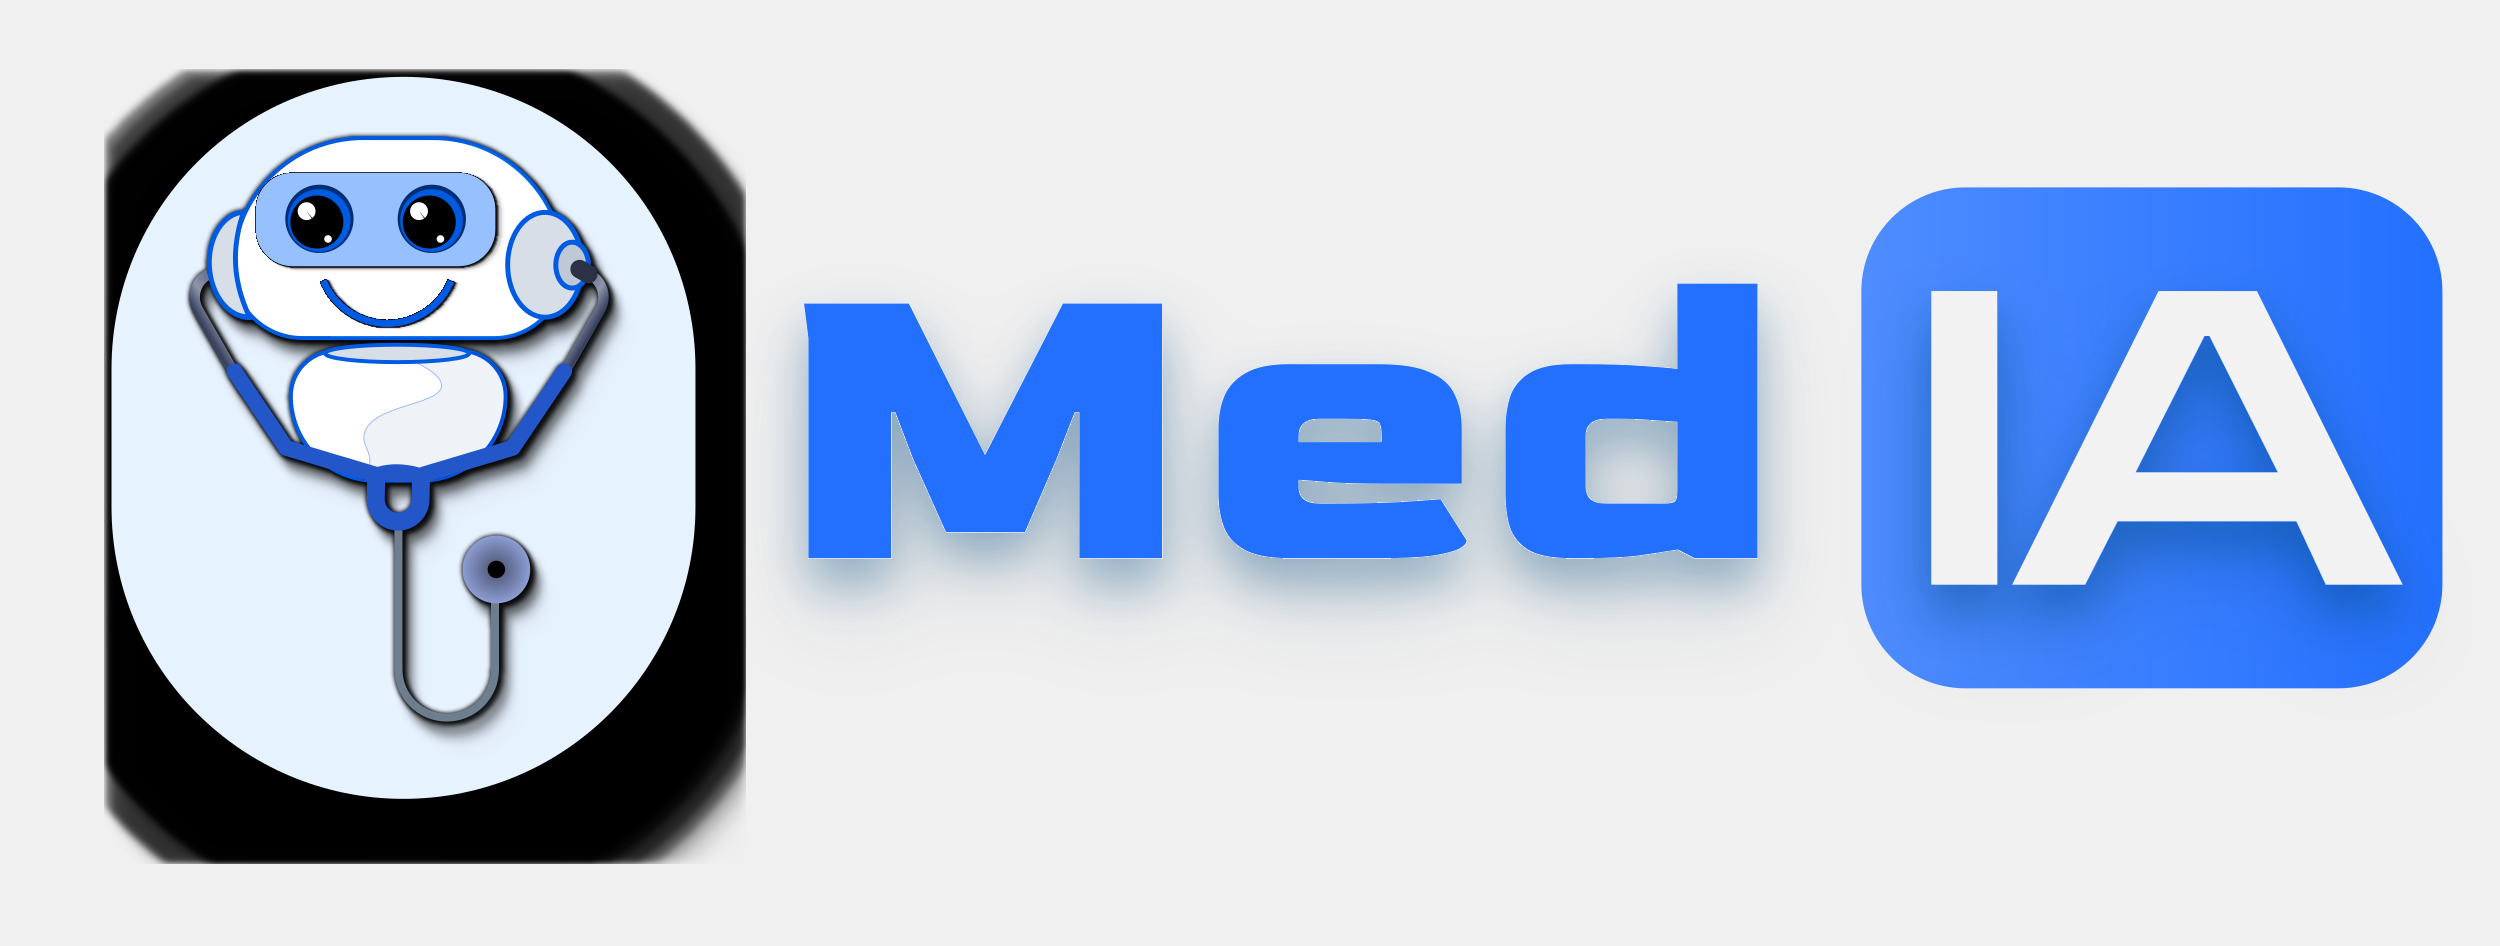
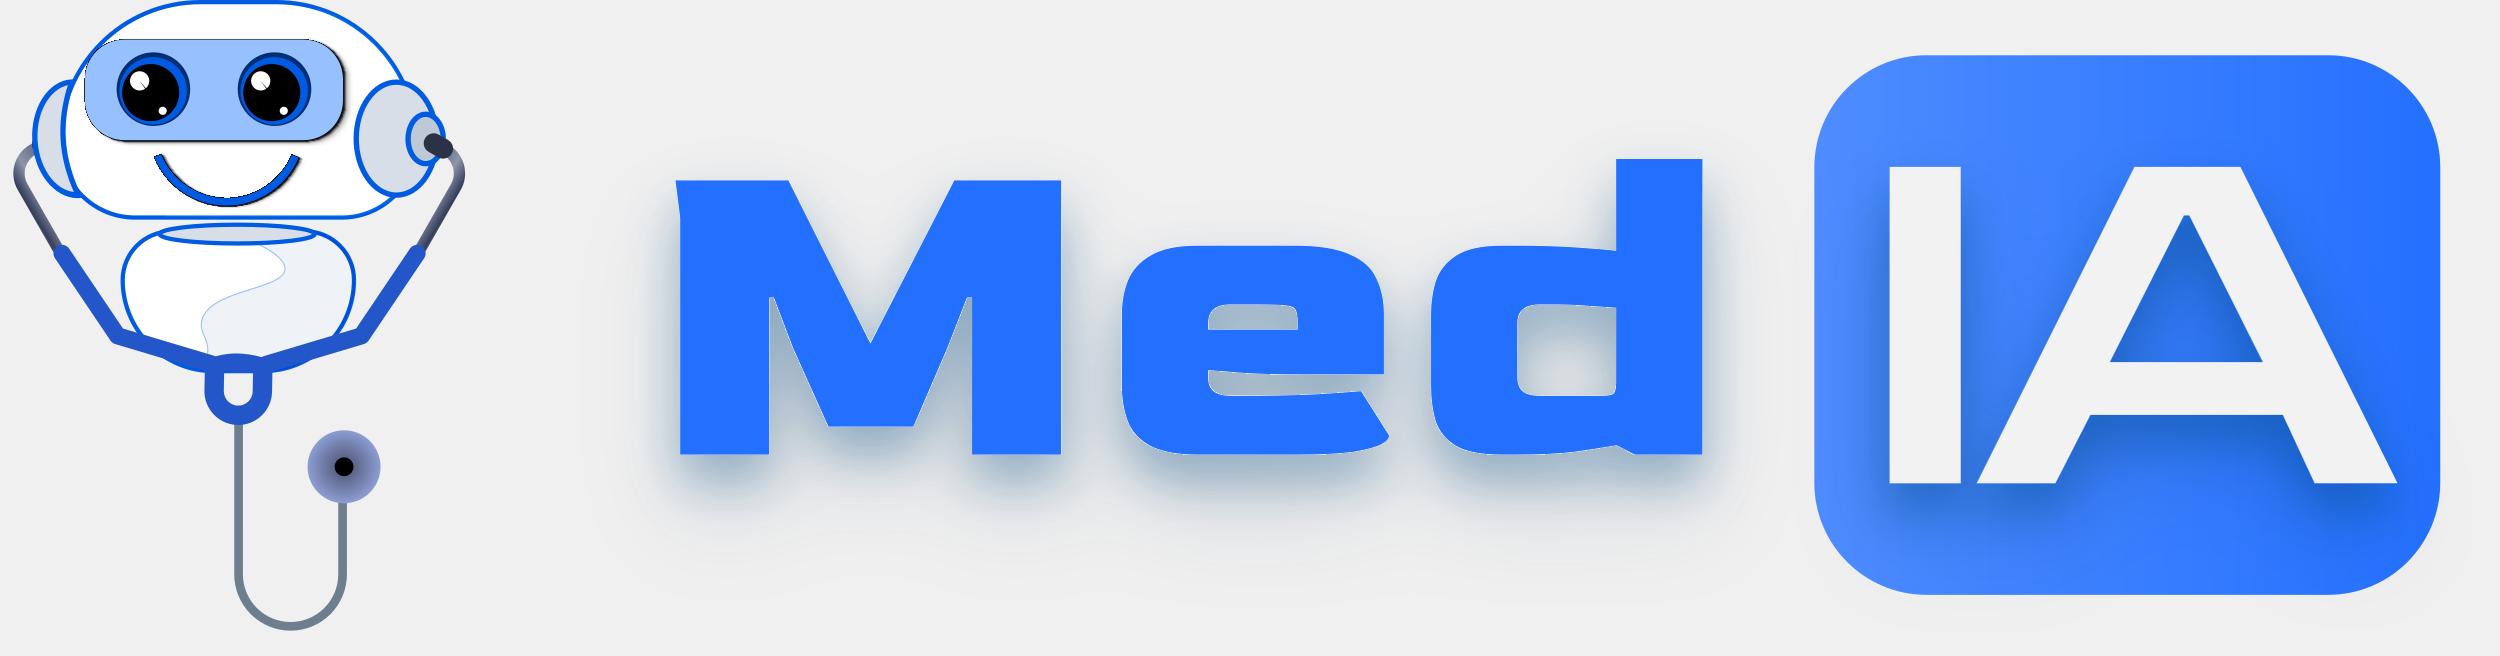
- <svg xmlns="http://www.w3.org/2000/svg" width="349" height="132" viewBox="0 0 349 132" fill="none">
-   <g filter="url(#filter0_dd_36_5005)">
-     <path d="M112.857 77.915V47.217L112.253 42.383H126.876L137.512 63.533L148.389 42.383H162.227V77.915H150.685V57.55H150.02L147.482 64.076L143.071 74.289H132.073L127.481 64.076L125.003 57.55H124.399V77.915H112.857Z" fill="#2370FF" />
-     <path d="M179.951 77.915C177.292 77.915 175.237 77.532 173.787 76.766C172.377 76.001 171.41 74.954 170.886 73.624C170.363 72.254 170.101 70.683 170.101 68.911V59.786C170.101 58.175 170.363 56.704 170.886 55.375C171.45 54.005 172.437 52.917 173.847 52.112C175.257 51.266 177.292 50.843 179.951 50.843H192.459C195.602 50.843 197.998 51.225 199.65 51.991C201.342 52.716 202.49 53.763 203.095 55.133C203.739 56.462 204.061 58.014 204.061 59.786V67.521H193.487C189.861 67.521 187.101 67.44 185.208 67.279C183.355 67.118 182.045 67.017 181.28 66.977V67.883C181.24 69.495 182.207 70.3 184.181 70.3H186.054C189.277 70.3 192.258 70.24 194.997 70.119C197.737 69.958 199.771 69.817 201.1 69.696L204.726 75.437C204.726 75.84 204.384 76.222 203.699 76.585C203.014 76.948 201.805 77.27 200.073 77.552C198.381 77.794 195.964 77.915 192.822 77.915H179.951ZM181.28 61.72H192.882V60.874C192.882 60.068 192.802 59.504 192.641 59.182C192.52 58.859 192.097 58.658 191.372 58.578C190.646 58.497 189.418 58.457 187.685 58.457H184.181C182.247 58.457 181.28 59.262 181.28 60.874V61.72Z" fill="#2370FF" />
-     <path d="M219.355 77.915C216.696 77.915 214.702 77.532 213.373 76.766C212.083 75.961 211.217 74.893 210.774 73.564C210.371 72.194 210.17 70.643 210.17 68.911V59.786C210.17 58.255 210.371 56.825 210.774 55.496C211.217 54.126 212.083 53.018 213.373 52.172C214.702 51.286 216.696 50.843 219.355 50.843H221.228C224.169 50.843 226.828 50.923 229.205 51.084C231.622 51.246 233.273 51.387 234.16 51.507V39.603H245.339V77.915H236.577L234.22 76.706C232.528 76.988 230.695 77.27 228.721 77.552C226.788 77.794 224.27 77.915 221.168 77.915H219.355ZM224.25 70.3H232.286C233.132 70.3 233.656 70.2 233.858 69.998C234.059 69.797 234.16 69.293 234.16 68.488V58.88C233.153 58.799 231.964 58.718 230.594 58.638C229.225 58.517 227.714 58.457 226.062 58.457H224.25C222.316 58.457 221.349 59.262 221.349 60.874V67.883C221.349 68.689 221.571 69.293 222.014 69.696C222.457 70.099 223.202 70.3 224.25 70.3Z" fill="#2370FF" />
+ <svg xmlns="http://www.w3.org/2000/svg" width="324" height="85" viewBox="0 0 324 85" fill="none">
+   <g filter="url(#filter0_dd_59_4721)">
+     <path d="M88.152 58.915V28.218L87.547 23.383H102.171L112.806 44.533L123.683 23.383H137.521V58.915H125.98V38.551H125.315L122.777 45.077L118.366 55.289H107.368L102.775 45.077L100.298 38.551H99.693V58.915H88.152Z" fill="#2370FF" />
+     <path d="M155.245 58.915C152.586 58.915 150.532 58.532 149.081 57.767C147.671 57.001 146.705 55.954 146.181 54.625C145.657 53.255 145.395 51.684 145.395 49.911V40.786C145.395 39.175 145.657 37.705 146.181 36.375C146.745 35.006 147.732 33.918 149.142 33.112C150.552 32.266 152.586 31.843 155.245 31.843H167.754C170.896 31.843 173.293 32.226 174.945 32.991C176.637 33.717 177.785 34.764 178.389 36.134C179.034 37.463 179.356 39.014 179.356 40.786V48.521H168.781C165.155 48.521 162.396 48.441 160.502 48.28C158.649 48.118 157.34 48.018 156.575 47.977V48.884C156.534 50.495 157.501 51.301 159.475 51.301H161.348C164.571 51.301 167.552 51.241 170.292 51.12C173.031 50.959 175.065 50.818 176.395 50.697L180.021 56.437C180.021 56.84 179.678 57.223 178.993 57.586C178.308 57.948 177.1 58.27 175.368 58.552C173.676 58.794 171.259 58.915 168.116 58.915H155.245ZM156.575 42.72H168.177V41.874C168.177 41.069 168.096 40.505 167.935 40.182C167.814 39.86 167.391 39.659 166.666 39.578C165.941 39.497 164.712 39.457 162.98 39.457H159.475C157.541 39.457 156.575 40.263 156.575 41.874V42.72Z" fill="#2370FF" />
+     <path d="M194.649 58.915C191.99 58.915 189.996 58.532 188.667 57.767C187.378 56.961 186.512 55.894 186.069 54.564C185.666 53.194 185.464 51.643 185.464 49.911V40.786C185.464 39.256 185.666 37.826 186.069 36.496C186.512 35.127 187.378 34.019 188.667 33.173C189.996 32.286 191.99 31.843 194.649 31.843H196.523C199.463 31.843 202.122 31.924 204.499 32.085C206.916 32.246 208.568 32.387 209.454 32.508V20.604H220.633V58.915H211.871L209.515 57.706C207.823 57.988 205.99 58.27 204.016 58.552C202.082 58.794 199.564 58.915 196.462 58.915H194.649ZM199.544 51.301H207.581C208.427 51.301 208.951 51.2 209.152 50.999C209.353 50.797 209.454 50.294 209.454 49.488V39.88C208.447 39.8 207.259 39.719 205.889 39.638C204.519 39.518 203.009 39.457 201.357 39.457H199.544C197.61 39.457 196.643 40.263 196.643 41.874V48.884C196.643 49.69 196.865 50.294 197.308 50.697C197.751 51.1 198.497 51.301 199.544 51.301Z" fill="#2370FF" />
  </g>
-   <rect x="259.843" y="26.16" width="81.118" height="69.931" rx="14.524" fill="url(#paint0_linear_36_5005)" />
-   <g filter="url(#filter1_dd_36_5005)">
-     <path d="M269.61 81.621V40.63H278.812V81.621H269.61Z" fill="#F2F2F2" />
-     <path d="M280.903 81.621L301.329 40.63H315.062L335.418 81.621H324.683L320.57 72.767H295.612L291.081 81.621H280.903ZM298.122 65.936H317.99L308.44 46.904H307.742L298.122 65.936Z" fill="#F2F2F2" />
+   <rect x="235.138" y="7.16" width="81.118" height="69.931" rx="14.524" fill="url(#paint0_linear_59_4721)" />
+   <g filter="url(#filter1_dd_59_4721)">
+     <path d="M244.904 62.622V21.63H254.106V62.622H244.904Z" fill="#F2F2F2" />
+     <path d="M256.197 62.622L276.623 21.63H290.357L310.713 62.622H299.977L295.864 53.768H270.907L266.375 62.622H256.197ZM273.416 46.936H293.285L283.734 27.904H283.037L273.416 46.936Z" fill="#F2F2F2" />
  </g>
-   <g filter="url(#filter2_ddddd_36_5005)">
-     <g filter="url(#filter3_dd_36_5005)">
-       <rect x="15.567" y="10.728" width="81.52" height="100.794" rx="40.76" fill="#E7F2FF" />
-     </g>
+   <path d="M30.358 54.341C30.359 54.032 30.61 53.779 30.92 53.779C31.23 53.779 31.482 54.032 31.482 54.341L31.482 60.677L31.481 74.433C31.481 75.244 31.642 76.048 31.952 76.798C32.262 77.547 32.717 78.229 33.291 78.802C33.865 79.376 34.546 79.831 35.296 80.141C36.045 80.452 36.849 80.612 37.66 80.612C39.298 80.612 40.869 79.96 42.028 78.802C43.186 77.644 43.838 76.072 43.838 74.434L43.837 62.758C43.837 62.754 43.837 62.749 43.837 62.745L43.837 58.834C43.837 58.832 43.837 58.829 43.837 58.827L43.838 58.708C43.839 58.398 44.09 58.146 44.4 58.146C44.709 58.146 44.961 58.398 44.961 58.708V74.434C44.961 76.37 44.191 78.228 42.822 79.597C41.453 80.966 39.596 81.735 37.66 81.735C36.701 81.735 35.751 81.546 34.865 81.179C33.98 80.812 33.175 80.274 32.497 79.596C31.819 78.918 31.281 78.113 30.914 77.228C30.547 76.342 30.358 75.392 30.358 74.433L30.358 65.58C30.358 65.578 30.358 65.575 30.358 65.573L30.358 54.341Z" fill="#6D7E8F" />
+   <path d="M40.907 57.529C42.547 55.493 45.525 55.17 47.559 56.808C49.592 58.446 49.911 61.425 48.271 63.46C46.631 65.496 43.654 65.819 41.62 64.181C39.587 62.543 39.267 59.565 40.907 57.529Z" fill="url(#paint1_radial_59_4721)" />
+   <path d="M43.641 59.731C44.063 59.206 44.83 59.123 45.354 59.545C45.878 59.967 45.96 60.734 45.538 61.259C45.115 61.783 44.349 61.866 43.825 61.444C43.301 61.022 43.219 60.255 43.641 59.731Z" fill="black" />
+   <path d="M10.065 25.336C7.188 25.336 4.856 22.059 4.856 18.016C4.856 13.973 7.188 10.695 10.065 10.695C12.942 10.695 15.274 13.973 15.274 18.016C15.274 22.059 12.942 25.336 10.065 25.336Z" fill="#D8DEE8" stroke="#005BE3" stroke-width="0.691" stroke-miterlimit="10" />
+   <path d="M25.986 0.276H35.791C45.845 0.276 53.995 8.426 53.995 18.48C53.995 23.845 49.646 28.194 44.281 28.194H17.496C12.132 28.194 7.783 23.845 7.783 18.48C7.783 8.427 15.933 0.276 25.986 0.276H25.986Z" fill="white" stroke="#005BE3" stroke-width="0.553" stroke-miterlimit="10" />
+   <path d="M27.709 48.098H34.069C40.592 48.098 45.879 42.811 45.879 36.288C45.879 32.808 43.058 29.987 39.578 29.987H22.2C18.72 29.987 15.899 32.808 15.899 36.288C15.899 42.811 21.186 48.098 27.709 48.098Z" fill="white" stroke="#005BE3" stroke-width="0.553" stroke-miterlimit="10" />
+   <g style="mix-blend-mode:soft-light" opacity="0.3">
+     <path d="M24.125 25.64C26.897 22.383 25.666 19.779 29.289 15.365C34.275 9.293 40.092 9.98 41.424 5.861C41.793 4.72 41.836 3.153 40.846 0.988C48.44 3.178 53.995 10.18 53.995 18.48C53.995 23.844 49.646 28.193 44.281 28.193H20.939C22.337 27.431 23.359 26.541 24.125 25.64V25.64Z" fill="white" />
+     <path d="M24.125 25.64C26.897 22.383 25.666 19.779 29.289 15.365C34.275 9.293 40.092 9.98 41.424 5.861C41.793 4.72 41.836 3.153 40.846 0.988C48.44 3.178 53.995 10.18 53.995 18.48C53.995 23.844 49.646 28.193 44.281 28.193H20.939C22.337 27.431 23.359 26.541 24.125 25.64V25.64Z" stroke="#005BE3" stroke-width="0.106" />
  </g>
-   <g filter="url(#filter4_ddddd_36_5005)">
-     <path d="M55.064 73.341C55.064 73.031 55.316 72.779 55.626 72.779C55.936 72.779 56.188 73.031 56.188 73.341L56.187 79.677L56.187 93.433C56.187 94.244 56.347 95.048 56.658 95.797C56.968 96.547 57.423 97.228 57.996 97.802C58.57 98.375 59.252 98.83 60.001 99.141C60.751 99.451 61.554 99.612 62.365 99.612C64.004 99.612 65.575 98.96 66.733 97.802C67.892 96.643 68.544 95.072 68.544 93.433L68.543 81.757C68.543 81.753 68.542 81.748 68.542 81.744L68.543 77.834C68.543 77.831 68.543 77.829 68.543 77.827L68.544 77.707C68.544 77.397 68.795 77.146 69.105 77.146C69.415 77.146 69.666 77.397 69.666 77.707V93.433C69.666 95.37 68.897 97.227 67.528 98.597C66.159 99.966 64.302 100.734 62.365 100.734C61.407 100.734 60.457 100.545 59.571 100.179C58.685 99.812 57.88 99.274 57.202 98.596C56.525 97.918 55.986 97.113 55.62 96.227C55.253 95.341 55.064 94.391 55.064 93.433L55.063 84.579C55.063 84.577 55.063 84.575 55.063 84.573L55.064 73.341Z" fill="#6D7E8F" />
-     <path d="M65.613 76.528C67.253 74.493 70.231 74.17 72.264 75.808C74.298 77.446 74.617 80.424 72.977 82.46C71.337 84.496 68.359 84.819 66.326 83.181C64.292 81.543 63.973 78.564 65.613 76.528Z" fill="url(#paint1_radial_36_5005)" />
-     <path d="M68.347 78.73C68.769 78.206 69.536 78.123 70.06 78.545C70.584 78.967 70.666 79.734 70.243 80.258C69.821 80.782 69.054 80.865 68.53 80.444C68.007 80.022 67.924 79.255 68.347 78.73Z" fill="black" />
-     <path d="M34.771 44.336C31.893 44.336 29.561 41.058 29.561 37.015C29.561 32.972 31.893 29.695 34.771 29.695C37.648 29.695 39.98 32.972 39.98 37.015C39.98 41.058 37.648 44.336 34.771 44.336Z" fill="#D8DEE8" stroke="#005BE3" stroke-width="0.691" stroke-miterlimit="10" />
-     <path d="M50.692 19.276H60.497C70.55 19.276 78.7 27.426 78.7 37.48C78.7 42.844 74.351 47.193 68.987 47.193H42.202C36.837 47.193 32.488 42.844 32.488 37.48C32.488 27.426 40.638 19.276 50.692 19.276H50.692Z" fill="white" stroke="#005BE3" stroke-width="0.553" stroke-miterlimit="10" />
-     <path d="M52.414 67.098H58.775C65.297 67.098 70.585 61.81 70.585 55.288C70.585 51.807 67.764 48.986 64.283 48.986H46.906C43.426 48.986 40.604 51.808 40.604 55.288C40.604 61.81 45.892 67.098 52.414 67.098Z" fill="white" stroke="#005BE3" stroke-width="0.553" stroke-miterlimit="10" />
-     <g style="mix-blend-mode:soft-light" opacity="0.3">
-       <path d="M48.831 44.64C51.603 41.383 50.371 38.778 53.995 34.365C58.981 28.292 64.797 28.979 66.13 24.86C66.499 23.719 66.541 22.153 65.551 19.987C73.145 22.178 78.7 29.18 78.7 37.479C78.7 42.844 74.351 47.193 68.987 47.193H45.644C47.042 46.431 48.064 45.54 48.831 44.639V44.64Z" fill="white" />
-       <path d="M48.831 44.64C51.603 41.383 50.371 38.778 53.995 34.365C58.981 28.292 64.797 28.979 66.13 24.86C66.499 23.719 66.541 22.153 65.551 19.987C73.145 22.178 78.7 29.18 78.7 37.479C78.7 42.844 74.351 47.193 68.987 47.193H45.644C47.042 46.431 48.064 45.54 48.831 44.639V44.64Z" stroke="#005BE3" stroke-width="0.106" />
-     </g>
-     <path d="M76.081 44.285C73.204 44.285 70.871 41.008 70.871 36.965C70.871 32.921 73.204 29.644 76.081 29.644C78.958 29.644 81.29 32.921 81.29 36.965C81.29 41.008 78.958 44.285 76.081 44.285Z" fill="#D8DEE8" stroke="#005BE3" stroke-width="0.691" stroke-miterlimit="10" />
-     <path d="M79.87 40.213C78.612 40.213 77.592 38.78 77.592 37.012C77.592 35.244 78.612 33.81 79.87 33.81C81.129 33.81 82.148 35.244 82.148 37.012C82.148 38.78 81.129 40.213 79.87 40.213Z" fill="#BFC8D6" stroke="#005BE3" stroke-width="0.691" stroke-miterlimit="10" />
-     <g style="mix-blend-mode:multiply" opacity="0.4">
-       <path d="M50.848 60.596C51.72 56.498 61.374 56.597 61.636 53.918C61.838 51.853 56.296 49.808 55.6 49.551C55.004 49.331 54.413 49.145 53.827 48.986H64.283C67.763 48.986 70.585 51.807 70.585 55.288C70.585 61.81 65.298 67.098 58.775 67.098H52.414C51.803 67.098 51.202 67.051 50.616 66.962C51.17 66.276 51.531 65.525 51.618 64.706C51.812 62.89 50.509 62.184 50.848 60.596V60.596Z" fill="#D8DEE8" />
-       <path d="M50.848 60.596C51.72 56.498 61.374 56.597 61.636 53.918C61.838 51.853 56.296 49.808 55.6 49.551C55.004 49.331 54.413 49.145 53.827 48.986H64.283C67.763 48.986 70.585 51.807 70.585 55.288C70.585 61.81 65.298 67.098 58.775 67.098H52.414C51.803 67.098 51.202 67.051 50.616 66.962C51.17 66.276 51.531 65.525 51.618 64.706C51.812 62.89 50.509 62.184 50.848 60.596V60.596Z" stroke="#005BE3" stroke-width="0.138" stroke-miterlimit="10" />
-     </g>
-     <path d="M55.438 50.553C49.889 50.553 45.392 50.009 45.392 49.337C45.392 48.665 49.889 48.121 55.438 48.121C60.986 48.121 65.484 48.665 65.484 49.337C65.484 50.009 60.986 50.553 55.438 50.553Z" fill="#D8DEE8" stroke="#005BE3" stroke-width="0.553" stroke-miterlimit="10" />
-     <g filter="url(#filter5_ddddd_36_5005)">
-       <rect x="35.714" y="24.124" width="33.443" height="13.043" rx="5.132" fill="#97C0FF" />
-       <rect width="25.233" height="9.725" transform="translate(39.8193 25.7833)" fill="#97C0FF" />
-       <circle cx="60.282" cy="30.554" r="4.77" fill="#002E72" />
-       <circle cx="60.241" cy="30.78" r="4.369" transform="rotate(-4.93842 60.2406 30.7797)" fill="#005BE3" />
-       <circle cx="59.925" cy="30.999" r="3.7" fill="black" />
-       <path d="M59.212 30.502C58.945 30.69 58.615 30.765 58.293 30.712C57.971 30.659 57.682 30.482 57.489 30.219C57.296 29.955 57.214 29.627 57.26 29.304C57.306 28.98 57.477 28.688 57.736 28.489C57.995 28.291 58.322 28.202 58.646 28.241C58.97 28.28 59.266 28.445 59.47 28.7C59.674 28.955 59.77 29.28 59.738 29.605C59.705 29.93 59.547 30.229 59.296 30.438L58.495 29.48L59.212 30.502Z" fill="white" />
-       <circle cx="61.485" cy="33.361" r="0.53" transform="rotate(-101.256 61.4851 33.3611)" fill="white" />
-       <circle cx="44.59" cy="30.554" r="4.77" fill="#002E72" />
-       <circle cx="44.548" cy="30.78" r="4.369" transform="rotate(-4.93842 44.5482 30.7797)" fill="#005BE3" />
-       <circle cx="44.233" cy="30.999" r="3.7" fill="black" />
-       <path d="M43.52 30.502C43.252 30.69 42.922 30.765 42.6 30.712C42.278 30.659 41.989 30.482 41.796 30.219C41.603 29.955 41.521 29.627 41.567 29.304C41.613 28.98 41.784 28.688 42.043 28.489C42.302 28.291 42.629 28.202 42.953 28.241C43.277 28.28 43.573 28.445 43.777 28.7C43.981 28.955 44.077 29.28 44.045 29.605C44.012 29.93 43.854 30.229 43.603 30.438L42.803 29.48L43.52 30.502Z" fill="white" />
-       <circle cx="45.792" cy="33.361" r="0.53" transform="rotate(-101.256 45.7922 33.3611)" fill="white" />
-     </g>
-     <g filter="url(#filter6_ddddd_36_5005)">
-       <path d="M63.413 39.429C62.638 41.278 61.331 42.856 59.659 43.962C57.987 45.069 56.025 45.654 54.02 45.645C52.014 45.636 50.057 45.032 48.395 43.911C46.733 42.79 45.441 41.2 44.682 39.345L45.582 38.977C46.268 40.655 47.436 42.092 48.939 43.105C50.441 44.119 52.211 44.665 54.024 44.673C55.837 44.681 57.611 44.152 59.123 43.152C60.635 42.151 61.816 40.725 62.517 39.053L63.413 39.429Z" fill="#005BE3" />
-     </g>
-     <path d="M78.898 51.774C79.251 51.976 79.7 51.854 79.902 51.501L84.419 43.607C85.596 41.552 84.879 38.922 82.822 37.745L81.996 37.273C81.643 37.071 81.194 37.193 80.992 37.546C80.79 37.898 80.912 38.348 81.265 38.55L82.091 39.022C83.443 39.797 83.915 41.525 83.142 42.876L78.625 50.77C78.423 51.123 78.545 51.572 78.898 51.774Z" fill="url(#paint2_linear_36_5005)" />
-     <path d="M80.269 38.69L81.487 39.387C82.108 39.742 82.898 39.527 83.253 38.906C83.609 38.286 83.393 37.495 82.773 37.14L81.554 36.443C80.934 36.088 80.143 36.303 79.788 36.923C79.433 37.544 79.648 38.334 80.269 38.69L80.269 38.69Z" fill="#2C3245" />
-     <path d="M32.523 51.774C32.171 51.976 31.721 51.854 31.519 51.501L27.002 43.607C25.826 41.552 26.543 38.922 28.6 37.745L29.425 37.273C29.778 37.071 30.228 37.193 30.429 37.546C30.631 37.899 30.509 38.348 30.156 38.55L29.331 39.022C27.978 39.797 27.506 41.526 28.279 42.877L32.797 50.77C32.998 51.123 32.876 51.572 32.523 51.774Z" fill="url(#paint3_linear_36_5005)" />
-     <path d="M32.005 38.122L30.787 38.819C30.166 39.174 29.376 38.959 29.021 38.339C28.665 37.718 28.881 36.928 29.501 36.573L30.72 35.875C31.34 35.52 32.131 35.735 32.486 36.356C32.841 36.976 32.626 37.767 32.005 38.122L32.005 38.122Z" fill="#2C3245" />
-     <ellipse cx="31.736" cy="36.776" rx="0.572" ry="1.258" transform="rotate(-29.7152 31.7361 36.7757)" fill="#D9D9D9" />
-     <ellipse cx="31.939" cy="36.632" rx="0.71" ry="1.154" transform="rotate(-29.7152 31.9393 36.6319)" fill="#6D758F" />
-     <ellipse cx="32.143" cy="36.515" rx="0.442" ry="0.929" transform="rotate(-29.7152 32.1431 36.5152)" fill="black" />
-     <path d="M77.838 51.22C78.18 50.713 78.869 50.579 79.376 50.92C79.883 51.262 80.018 51.953 79.676 52.46L72.474 63.148C72.315 63.383 72.081 63.536 71.826 63.601C71.824 63.602 71.821 63.603 71.818 63.604L60.014 67.133L59.964 69.783C59.917 72.198 57.913 74.124 55.496 74.078C53.079 74.032 51.151 72.03 51.197 69.615L51.246 67.062L39.682 63.605C39.678 63.604 39.674 63.602 39.671 63.601C39.417 63.536 39.185 63.382 39.027 63.148L31.824 52.459C31.483 51.952 31.617 51.262 32.125 50.92C32.632 50.579 33.321 50.713 33.663 51.22L40.643 61.577L52.665 65.172C52.669 65.173 52.672 65.174 52.676 65.175C53.578 64.908 54.721 64.784 55.559 64.808C56.431 64.833 57.642 64.998 58.588 65.282C58.664 65.237 58.747 65.199 58.836 65.172L70.858 61.577L77.838 51.22ZM53.71 69.664C53.69 70.695 54.513 71.549 55.545 71.569C56.576 71.588 57.431 70.766 57.451 69.737L57.501 67.139C56.863 67.273 56.199 67.335 55.52 67.319C54.914 67.303 54.325 67.225 53.759 67.09L53.71 69.664Z" fill="#2356C9" />
-     <path d="M34.846 44.233C31.974 44.395 29.46 41.255 29.232 37.218C29.004 33.181 31.148 29.777 34.02 29.615C34.02 29.615 32.665 32.974 32.893 37.011C33.121 41.048 34.846 44.233 34.846 44.233Z" fill="#D8DEE8" stroke="#005BE3" stroke-width="0.691" stroke-miterlimit="10" />
+   <path d="M51.375 25.286C48.498 25.286 46.166 22.008 46.166 17.965C46.166 13.922 48.498 10.644 51.375 10.644C54.252 10.644 56.584 13.922 56.584 17.965C56.584 22.008 54.252 25.286 51.375 25.286Z" fill="#D8DEE8" stroke="#005BE3" stroke-width="0.691" stroke-miterlimit="10" />
+   <path d="M55.165 21.213C53.907 21.213 52.887 19.78 52.887 18.012C52.887 16.244 53.907 14.811 55.165 14.811C56.423 14.811 57.443 16.244 57.443 18.012C57.443 19.78 56.423 21.213 55.165 21.213Z" fill="#BFC8D6" stroke="#005BE3" stroke-width="0.691" stroke-miterlimit="10" />
+   <g style="mix-blend-mode:multiply" opacity="0.4">
+     <path d="M26.142 41.597C27.015 37.498 36.668 37.597 36.931 34.918C37.133 32.853 31.591 30.808 30.894 30.551C30.298 30.331 29.707 30.146 29.122 29.986H39.578C43.058 29.986 45.879 32.808 45.879 36.288C45.879 42.811 40.592 48.098 34.069 48.098H27.709C27.097 48.098 26.497 48.052 25.911 47.962C26.464 47.276 26.825 46.526 26.913 45.706C27.106 43.891 25.804 43.185 26.142 41.596V41.597Z" fill="#D8DEE8" />
+     <path d="M26.142 41.597C27.015 37.498 36.668 37.597 36.931 34.918C37.133 32.853 31.591 30.808 30.894 30.551C30.298 30.331 29.707 30.146 29.122 29.986H39.578C43.058 29.986 45.879 32.808 45.879 36.288C45.879 42.811 40.592 48.098 34.069 48.098H27.709C27.097 48.098 26.497 48.052 25.911 47.962C26.464 47.276 26.825 46.526 26.913 45.706C27.106 43.891 25.804 43.185 26.142 41.596V41.597Z" stroke="#005BE3" stroke-width="0.138" stroke-miterlimit="10" />
  </g>
+   <path d="M30.732 31.554C25.184 31.554 20.686 31.009 20.686 30.337C20.686 29.666 25.184 29.121 30.732 29.121C36.281 29.121 40.778 29.666 40.778 30.337C40.778 31.009 36.281 31.554 30.732 31.554Z" fill="#D8DEE8" stroke="#005BE3" stroke-width="0.553" stroke-miterlimit="10" />
+   <g filter="url(#filter2_ddddd_59_4721)">
+     <rect x="11.009" y="5.125" width="33.443" height="13.043" rx="5.132" fill="#97C0FF" />
+     <rect width="25.233" height="9.725" transform="translate(15.1138 6.78378)" fill="#97C0FF" />
+     <circle cx="35.577" cy="11.554" r="4.77" fill="#002E72" />
+     <circle cx="35.535" cy="11.78" r="4.369" transform="rotate(-4.93842 35.535 11.7801)" fill="#005BE3" />
+     <circle cx="35.22" cy="12" r="3.7" fill="black" />
+     <path d="M34.507 11.503C34.239 11.69 33.909 11.765 33.587 11.713C33.265 11.659 32.976 11.482 32.783 11.219C32.59 10.956 32.508 10.627 32.554 10.304C32.6 9.981 32.771 9.689 33.031 9.49C33.29 9.291 33.616 9.202 33.941 9.242C34.265 9.281 34.56 9.446 34.764 9.701C34.968 9.956 35.065 10.28 35.032 10.605C34.999 10.93 34.841 11.229 34.59 11.439L33.79 10.481L34.507 11.503Z" fill="white" />
+     <circle cx="36.779" cy="14.362" r="0.53" transform="rotate(-101.256 36.7795 14.3616)" fill="white" />
+     <circle cx="19.884" cy="11.554" r="4.77" fill="#002E72" />
+     <circle cx="19.843" cy="11.78" r="4.369" transform="rotate(-4.93842 19.8427 11.7801)" fill="#005BE3" />
+     <circle cx="19.527" cy="12" r="3.7" fill="black" />
+     <path d="M18.814 11.503C18.547 11.69 18.216 11.765 17.894 11.713C17.572 11.659 17.284 11.482 17.09 11.219C16.897 10.956 16.815 10.627 16.861 10.304C16.907 9.981 17.079 9.689 17.338 9.49C17.597 9.291 17.924 9.202 18.248 9.242C18.572 9.281 18.867 9.446 19.072 9.701C19.276 9.956 19.372 10.28 19.339 10.605C19.307 10.93 19.148 11.229 18.898 11.439L18.097 10.481L18.814 11.503Z" fill="white" />
+     <circle cx="21.087" cy="14.362" r="0.53" transform="rotate(-101.256 21.0866 14.3616)" fill="white" />
+   </g>
+   <g filter="url(#filter3_ddddd_59_4721)">
+     <path d="M38.708 20.43C37.932 22.279 36.626 23.856 34.954 24.963C33.282 26.069 31.319 26.655 29.314 26.645C27.309 26.636 25.352 26.033 23.69 24.912C22.028 23.79 20.735 22.201 19.977 20.345L20.876 19.977C21.562 21.655 22.73 23.092 24.233 24.106C25.736 25.12 27.506 25.665 29.318 25.674C31.131 25.682 32.906 25.152 34.417 24.152C35.929 23.152 37.111 21.726 37.812 20.054L38.708 20.43Z" fill="#005BE3" />
+   </g>
+   <path d="M54.192 32.775C54.545 32.977 54.995 32.854 55.196 32.502L59.714 24.608C60.89 22.552 60.173 19.923 58.116 18.745L57.291 18.273C56.938 18.071 56.488 18.194 56.286 18.546C56.085 18.899 56.207 19.349 56.56 19.55L57.385 20.023C58.738 20.797 59.21 22.526 58.437 23.877L53.919 31.771C53.717 32.123 53.84 32.573 54.192 32.775Z" fill="url(#paint2_linear_59_4721)" />
+   <path d="M55.563 19.69L56.782 20.387C57.402 20.742 58.193 20.527 58.548 19.907C58.903 19.287 58.688 18.496 58.067 18.141L56.849 17.443C56.228 17.088 55.438 17.303 55.083 17.924C54.728 18.544 54.943 19.335 55.563 19.69L55.563 19.69Z" fill="#2C3245" />
+   <path d="M7.818 32.775C7.465 32.977 7.016 32.854 6.814 32.502L2.296 24.608C1.12 22.553 1.837 19.923 3.894 18.746L4.72 18.273C5.072 18.071 5.522 18.194 5.724 18.546C5.926 18.899 5.803 19.349 5.451 19.55L4.625 20.023C3.272 20.797 2.801 22.526 3.574 23.877L8.091 31.771C8.293 32.124 8.171 32.573 7.818 32.775Z" fill="url(#paint3_linear_59_4721)" />
+   <path d="M7.3 19.122L6.081 19.82C5.461 20.175 4.67 19.96 4.315 19.339C3.96 18.719 4.175 17.928 4.795 17.573L6.014 16.876C6.634 16.521 7.425 16.736 7.78 17.356C8.135 17.977 7.92 18.767 7.3 19.122L7.3 19.122Z" fill="#2C3245" />
+   <ellipse cx="7.03" cy="17.776" rx="0.572" ry="1.258" transform="rotate(-29.7152 7.0305 17.7761)" fill="#D9D9D9" />
+   <ellipse cx="7.234" cy="17.632" rx="0.71" ry="1.154" transform="rotate(-29.7152 7.23375 17.6324)" fill="#6D758F" />
+   <ellipse cx="7.438" cy="17.516" rx="0.442" ry="0.929" transform="rotate(-29.7152 7.43753 17.5157)" fill="black" />
+   <path d="M53.132 32.22C53.474 31.713 54.163 31.579 54.67 31.921C55.178 32.263 55.312 32.953 54.97 33.461L47.768 44.148C47.609 44.383 47.376 44.537 47.121 44.601C47.118 44.602 47.115 44.603 47.113 44.604L35.308 48.133L35.258 50.784C35.212 53.198 33.208 55.125 30.791 55.079C28.374 55.032 26.445 53.03 26.492 50.616L26.541 48.062L14.976 44.605C14.973 44.604 14.969 44.602 14.965 44.601C14.712 44.536 14.48 44.382 14.322 44.148L7.119 33.46C6.777 32.952 6.912 32.263 7.419 31.921C7.927 31.579 8.616 31.713 8.958 32.22L15.937 42.578L27.959 46.172C27.963 46.173 27.967 46.174 27.97 46.175C28.872 45.909 30.015 45.784 30.853 45.808C31.725 45.834 32.937 45.999 33.882 46.283C33.959 46.237 34.041 46.199 34.13 46.172L46.153 42.578L53.132 32.22ZM29.004 50.665C28.985 51.695 29.808 52.549 30.839 52.569C31.87 52.588 32.726 51.767 32.746 50.737L32.795 48.139C32.158 48.273 31.494 48.336 30.814 48.319C30.209 48.304 29.619 48.225 29.053 48.09L29.004 50.665Z" fill="#2356C9" />
+   <path d="M10.14 25.234C7.268 25.396 4.755 22.255 4.527 18.218C4.299 14.182 6.442 10.778 9.315 10.616C9.315 10.616 7.959 13.975 8.187 18.012C8.415 22.048 10.14 25.234 10.14 25.234Z" fill="#D8DEE8" stroke="#005BE3" stroke-width="0.691" stroke-miterlimit="10" />
  <defs>
-     <filter id="filter0_dd_36_5005" x="99.497" y="33.791" width="158.598" height="63.823" filterUnits="userSpaceOnUse" color-interpolation-filters="sRGB">
+     <filter id="filter0_dd_59_4721" x="74.791" y="14.791" width="158.598" height="63.823" filterUnits="userSpaceOnUse" color-interpolation-filters="sRGB">
      <feFlood flood-opacity="0" result="BackgroundImageFix" />
      <feColorMatrix in="SourceAlpha" type="matrix" values="0 0 0 0 0 0 0 0 0 0 0 0 0 0 0 0 0 0 127 0" result="hardAlpha" />
      <feOffset dy="6.943" />
      <feGaussianBlur stdDeviation="6.378" />
      <feComposite in2="hardAlpha" operator="out" />
      <feColorMatrix type="matrix" values="0 0 0 0 0.004 0 0 0 0 0.128 0 0 0 0 0.29 0 0 0 0.13 0" />
-       <feBlend mode="normal" in2="BackgroundImageFix" result="effect1_dropShadow_36_5005" />
+       <feBlend mode="normal" in2="BackgroundImageFix" result="effect1_dropShadow_59_4721" />
      <feColorMatrix in="SourceAlpha" type="matrix" values="0 0 0 0 0 0 0 0 0 0 0 0 0 0 0 0 0 0 127 0" result="hardAlpha" />
      <feOffset dy="3.616" />
      <feGaussianBlur stdDeviation="3.255" />
      <feComposite in2="hardAlpha" operator="out" />
      <feColorMatrix type="matrix" values="0 0 0 0 0.004 0 0 0 0 0.298 0 0 0 0 0.52 0 0 0 0.33 0" />
-       <feBlend mode="normal" in2="effect1_dropShadow_36_5005" result="effect2_dropShadow_36_5005" />
-       <feBlend mode="normal" in="SourceGraphic" in2="effect2_dropShadow_36_5005" result="shape" />
+       <feBlend mode="normal" in2="effect1_dropShadow_59_4721" result="effect2_dropShadow_59_4721" />
+       <feBlend mode="normal" in="SourceGraphic" in2="effect2_dropShadow_59_4721" result="shape" />
    </filter>
-     <filter id="filter1_dd_36_5005" x="256.854" y="34.817" width="91.32" height="66.503" filterUnits="userSpaceOnUse" color-interpolation-filters="sRGB">
+     <filter id="filter1_dd_59_4721" x="232.148" y="15.818" width="91.32" height="66.503" filterUnits="userSpaceOnUse" color-interpolation-filters="sRGB">
      <feFlood flood-opacity="0" result="BackgroundImageFix" />
      <feColorMatrix in="SourceAlpha" type="matrix" values="0 0 0 0 0 0 0 0 0 0 0 0 0 0 0 0 0 0 127 0" result="hardAlpha" />
      <feOffset dy="6.943" />
      <feGaussianBlur stdDeviation="6.378" />
      <feComposite in2="hardAlpha" operator="out" />
      <feColorMatrix type="matrix" values="0 0 0 0 0.004 0 0 0 0 0.128 0 0 0 0 0.29 0 0 0 0.13 0" />
-       <feBlend mode="normal" in2="BackgroundImageFix" result="effect1_dropShadow_36_5005" />
+       <feBlend mode="normal" in2="BackgroundImageFix" result="effect1_dropShadow_59_4721" />
      <feColorMatrix in="SourceAlpha" type="matrix" values="0 0 0 0 0 0 0 0 0 0 0 0 0 0 0 0 0 0 127 0" result="hardAlpha" />
      <feOffset dy="3.616" />
      <feGaussianBlur stdDeviation="3.255" />
      <feComposite in2="hardAlpha" operator="out" />
      <feColorMatrix type="matrix" values="0 0 0 0 0.004 0 0 0 0 0.298 0 0 0 0 0.52 0 0 0 0.44 0" />
-       <feBlend mode="normal" in2="effect1_dropShadow_36_5005" result="effect2_dropShadow_36_5005" />
-       <feBlend mode="normal" in="SourceGraphic" in2="effect2_dropShadow_36_5005" result="shape" />
+       <feBlend mode="normal" in2="effect1_dropShadow_59_4721" result="effect2_dropShadow_59_4721" />
+       <feBlend mode="normal" in="SourceGraphic" in2="effect2_dropShadow_59_4721" result="shape" />
    </filter>
-     <filter id="filter2_ddddd_36_5005" x="14.567" y="9.728" width="89.52" height="110.794" filterUnits="userSpaceOnUse" color-interpolation-filters="sRGB">
-       <feFlood flood-opacity="0" result="BackgroundImageFix" />
-       <feColorMatrix in="SourceAlpha" type="matrix" values="0 0 0 0 0 0 0 0 0 0 0 0 0 0 0 0 0 0 127 0" result="hardAlpha" />
-       <feOffset />
-       <feGaussianBlur stdDeviation="0.5" />
-       <feColorMatrix type="matrix" values="0 0 0 0 0 0 0 0 0 0 0 0 0 0 0 0 0 0 0.98 0" />
-       <feBlend mode="normal" in2="BackgroundImageFix" result="effect1_dropShadow_36_5005" />
-       <feColorMatrix in="SourceAlpha" type="matrix" values="0 0 0 0 0 0 0 0 0 0 0 0 0 0 0 0 0 0 127 0" result="hardAlpha" />
-       <feOffset dx="1" dy="1" />
-       <feGaussianBlur stdDeviation="0.5" />
-       <feColorMatrix type="matrix" values="0 0 0 0 0 0 0 0 0 0 0 0 0 0 0 0 0 0 0.85 0" />
-       <feBlend mode="normal" in2="effect1_dropShadow_36_5005" result="effect2_dropShadow_36_5005" />
-       <feColorMatrix in="SourceAlpha" type="matrix" values="0 0 0 0 0 0 0 0 0 0 0 0 0 0 0 0 0 0 127 0" result="hardAlpha" />
-       <feOffset dx="2" dy="2" />
-       <feGaussianBlur stdDeviation="1" />
-       <feColorMatrix type="matrix" values="0 0 0 0 0 0 0 0 0 0 0 0 0 0 0 0 0 0 0.5 0" />
-       <feBlend mode="normal" in2="effect2_dropShadow_36_5005" result="effect3_dropShadow_36_5005" />
-       <feColorMatrix in="SourceAlpha" type="matrix" values="0 0 0 0 0 0 0 0 0 0 0 0 0 0 0 0 0 0 127 0" result="hardAlpha" />
-       <feOffset dx="3" dy="4" />
-       <feGaussianBlur stdDeviation="1" />
-       <feColorMatrix type="matrix" values="0 0 0 0 0 0 0 0 0 0 0 0 0 0 0 0 0 0 0.15 0" />
-       <feBlend mode="normal" in2="effect3_dropShadow_36_5005" result="effect4_dropShadow_36_5005" />
-       <feColorMatrix in="SourceAlpha" type="matrix" values="0 0 0 0 0 0 0 0 0 0 0 0 0 0 0 0 0 0 127 0" result="hardAlpha" />
-       <feOffset dx="5" dy="7" />
-       <feGaussianBlur stdDeviation="1" />
-       <feColorMatrix type="matrix" values="0 0 0 0 0 0 0 0 0 0 0 0 0 0 0 0 0 0 0.02 0" />
-       <feBlend mode="normal" in2="effect4_dropShadow_36_5005" result="effect5_dropShadow_36_5005" />
-       <feBlend mode="normal" in="SourceGraphic" in2="effect5_dropShadow_36_5005" result="shape" />
-     </filter>
-     <filter id="filter3_dd_36_5005" x="5.72205e-05" y="-5.72205e-06" width="112.655" height="131.929" filterUnits="userSpaceOnUse" color-interpolation-filters="sRGB">
-       <feFlood flood-opacity="0" result="BackgroundImageFix" />
-       <feColorMatrix in="SourceAlpha" type="matrix" values="0 0 0 0 0 0 0 0 0 0 0 0 0 0 0 0 0 0 127 0" result="hardAlpha" />
-       <feOffset dy="3.798" />
-       <feGaussianBlur stdDeviation="1.831" />
-       <feComposite in2="hardAlpha" operator="out" />
-       <feColorMatrix type="matrix" values="0 0 0 0 0 0 0 0 0 0 0 0 0 0 0 0 0 0 0.06 0" />
-       <feBlend mode="normal" in2="BackgroundImageFix" result="effect1_dropShadow_36_5005" />
-       <feColorMatrix in="SourceAlpha" type="matrix" values="0 0 0 0 0 0 0 0 0 0 0 0 0 0 0 0 0 0 127 0" result="hardAlpha" />
-       <feOffset dy="4.839" />
-       <feGaussianBlur stdDeviation="7.784" />
-       <feComposite in2="hardAlpha" operator="out" />
-       <feColorMatrix type="matrix" values="0 0 0 0 0 0 0 0 0 0 0 0 0 0 0 0 0 0 0.1 0" />
-       <feBlend mode="normal" in2="effect1_dropShadow_36_5005" result="effect2_dropShadow_36_5005" />
-       <feBlend mode="normal" in="SourceGraphic" in2="effect2_dropShadow_36_5005" result="shape" />
-     </filter>
-     <filter id="filter4_ddddd_36_5005" x="25.874" y="18.438" width="63.604" height="88.474" filterUnits="userSpaceOnUse" color-interpolation-filters="sRGB">
-       <feFlood flood-opacity="0" result="BackgroundImageFix" />
-       <feColorMatrix in="SourceAlpha" type="matrix" values="0 0 0 0 0 0 0 0 0 0 0 0 0 0 0 0 0 0 127 0" result="hardAlpha" />
-       <feOffset />
-       <feGaussianBlur stdDeviation="0.281" />
-       <feColorMatrix type="matrix" values="0 0 0 0 0 0 0 0 0 0 0 0 0 0 0 0 0 0 0.98 0" />
-       <feBlend mode="normal" in2="BackgroundImageFix" result="effect1_dropShadow_36_5005" />
-       <feColorMatrix in="SourceAlpha" type="matrix" values="0 0 0 0 0 0 0 0 0 0 0 0 0 0 0 0 0 0 127 0" result="hardAlpha" />
-       <feOffset dx="0.562" dy="0.562" />
-       <feGaussianBlur stdDeviation="0.281" />
-       <feColorMatrix type="matrix" values="0 0 0 0 0 0 0 0 0 0 0 0 0 0 0 0 0 0 0.85 0" />
-       <feBlend mode="normal" in2="effect1_dropShadow_36_5005" result="effect2_dropShadow_36_5005" />
-       <feColorMatrix in="SourceAlpha" type="matrix" values="0 0 0 0 0 0 0 0 0 0 0 0 0 0 0 0 0 0 127 0" result="hardAlpha" />
-       <feOffset dx="1.123" dy="1.685" />
-       <feGaussianBlur stdDeviation="0.562" />
-       <feColorMatrix type="matrix" values="0 0 0 0 0 0 0 0 0 0 0 0 0 0 0 0 0 0 0.5 0" />
-       <feBlend mode="normal" in2="effect2_dropShadow_36_5005" result="effect3_dropShadow_36_5005" />
-       <feColorMatrix in="SourceAlpha" type="matrix" values="0 0 0 0 0 0 0 0 0 0 0 0 0 0 0 0 0 0 127 0" result="hardAlpha" />
-       <feOffset dx="1.685" dy="2.808" />
-       <feGaussianBlur stdDeviation="0.562" />
-       <feColorMatrix type="matrix" values="0 0 0 0 0 0 0 0 0 0 0 0 0 0 0 0 0 0 0.15 0" />
-       <feBlend mode="normal" in2="effect3_dropShadow_36_5005" result="effect4_dropShadow_36_5005" />
-       <feColorMatrix in="SourceAlpha" type="matrix" values="0 0 0 0 0 0 0 0 0 0 0 0 0 0 0 0 0 0 127 0" result="hardAlpha" />
-       <feOffset dx="2.808" dy="4.493" />
-       <feGaussianBlur stdDeviation="0.842" />
-       <feColorMatrix type="matrix" values="0 0 0 0 0 0 0 0 0 0 0 0 0 0 0 0 0 0 0.02 0" />
-       <feBlend mode="normal" in2="effect4_dropShadow_36_5005" result="effect5_dropShadow_36_5005" />
-       <feBlend mode="normal" in="SourceGraphic" in2="effect5_dropShadow_36_5005" result="shape" />
-     </filter>
-     <filter id="filter5_ddddd_36_5005" x="35.608" y="24.018" width="35.244" height="14.208" filterUnits="userSpaceOnUse" color-interpolation-filters="sRGB">
+     <filter id="filter2_ddddd_59_4721" x="10.903" y="5.019" width="35.244" height="14.208" filterUnits="userSpaceOnUse" color-interpolation-filters="sRGB">
      <feFlood flood-opacity="0" result="BackgroundImageFix" />
      <feColorMatrix in="SourceAlpha" type="matrix" values="0 0 0 0 0 0 0 0 0 0 0 0 0 0 0 0 0 0 127 0" result="hardAlpha" />
      <feOffset />
      <feGaussianBlur stdDeviation="0.053" />
      <feColorMatrix type="matrix" values="0 0 0 0 0 0 0 0 0 0 0 0 0 0 0 0 0 0 0.98 0" />
-       <feBlend mode="normal" in2="BackgroundImageFix" result="effect1_dropShadow_36_5005" />
+       <feBlend mode="normal" in2="BackgroundImageFix" result="effect1_dropShadow_59_4721" />
      <feColorMatrix in="SourceAlpha" type="matrix" values="0 0 0 0 0 0 0 0 0 0 0 0 0 0 0 0 0 0 127 0" result="hardAlpha" />
      <feOffset dx="0.212" dy="0.106" />
      <feGaussianBlur stdDeviation="0.106" />
      <feColorMatrix type="matrix" values="0 0 0 0 0 0 0 0 0 0 0 0 0 0 0 0 0 0 0.85 0" />
-       <feBlend mode="normal" in2="effect1_dropShadow_36_5005" result="effect2_dropShadow_36_5005" />
+       <feBlend mode="normal" in2="effect1_dropShadow_59_4721" result="effect2_dropShadow_59_4721" />
      <feColorMatrix in="SourceAlpha" type="matrix" values="0 0 0 0 0 0 0 0 0 0 0 0 0 0 0 0 0 0 127 0" result="hardAlpha" />
      <feOffset dx="0.424" dy="0.212" />
      <feGaussianBlur stdDeviation="0.159" />
      <feColorMatrix type="matrix" values="0 0 0 0 0 0 0 0 0 0 0 0 0 0 0 0 0 0 0.5 0" />
-       <feBlend mode="normal" in2="effect2_dropShadow_36_5005" result="effect3_dropShadow_36_5005" />
+       <feBlend mode="normal" in2="effect2_dropShadow_59_4721" result="effect3_dropShadow_59_4721" />
      <feColorMatrix in="SourceAlpha" type="matrix" values="0 0 0 0 0 0 0 0 0 0 0 0 0 0 0 0 0 0 127 0" result="hardAlpha" />
      <feOffset dx="0.847" dy="0.424" />
      <feGaussianBlur stdDeviation="0.212" />
      <feColorMatrix type="matrix" values="0 0 0 0 0 0 0 0 0 0 0 0 0 0 0 0 0 0 0.15 0" />
-       <feBlend mode="normal" in2="effect3_dropShadow_36_5005" result="effect4_dropShadow_36_5005" />
+       <feBlend mode="normal" in2="effect3_dropShadow_59_4721" result="effect4_dropShadow_59_4721" />
      <feColorMatrix in="SourceAlpha" type="matrix" values="0 0 0 0 0 0 0 0 0 0 0 0 0 0 0 0 0 0 127 0" result="hardAlpha" />
      <feOffset dx="1.271" dy="0.636" />
      <feGaussianBlur stdDeviation="0.212" />
      <feColorMatrix type="matrix" values="0 0 0 0 0 0 0 0 0 0 0 0 0 0 0 0 0 0 0.02 0" />
-       <feBlend mode="normal" in2="effect4_dropShadow_36_5005" result="effect5_dropShadow_36_5005" />
-       <feBlend mode="normal" in="SourceGraphic" in2="effect5_dropShadow_36_5005" result="shape" />
+       <feBlend mode="normal" in2="effect4_dropShadow_59_4721" result="effect5_dropShadow_59_4721" />
+       <feBlend mode="normal" in="SourceGraphic" in2="effect5_dropShadow_59_4721" result="shape" />
    </filter>
-     <filter id="filter6_ddddd_36_5005" x="44.576" y="38.871" width="19.897" height="7.304" filterUnits="userSpaceOnUse" color-interpolation-filters="sRGB">
+     <filter id="filter3_ddddd_59_4721" x="19.871" y="19.871" width="19.897" height="7.304" filterUnits="userSpaceOnUse" color-interpolation-filters="sRGB">
      <feFlood flood-opacity="0" result="BackgroundImageFix" />
      <feColorMatrix in="SourceAlpha" type="matrix" values="0 0 0 0 0 0 0 0 0 0 0 0 0 0 0 0 0 0 127 0" result="hardAlpha" />
      <feOffset />
      <feGaussianBlur stdDeviation="0.053" />
      <feColorMatrix type="matrix" values="0 0 0 0 0 0 0 0 0 0 0 0 0 0 0 0 0 0 0.98 0" />
-       <feBlend mode="normal" in2="BackgroundImageFix" result="effect1_dropShadow_36_5005" />
+       <feBlend mode="normal" in2="BackgroundImageFix" result="effect1_dropShadow_59_4721" />
      <feColorMatrix in="SourceAlpha" type="matrix" values="0 0 0 0 0 0 0 0 0 0 0 0 0 0 0 0 0 0 127 0" result="hardAlpha" />
      <feOffset dx="0.106" dy="0.106" />
      <feGaussianBlur stdDeviation="0.053" />
      <feColorMatrix type="matrix" values="0 0 0 0 0 0 0 0 0 0 0 0 0 0 0 0 0 0 0.85 0" />
-       <feBlend mode="normal" in2="effect1_dropShadow_36_5005" result="effect2_dropShadow_36_5005" />
+       <feBlend mode="normal" in2="effect1_dropShadow_59_4721" result="effect2_dropShadow_59_4721" />
      <feColorMatrix in="SourceAlpha" type="matrix" values="0 0 0 0 0 0 0 0 0 0 0 0 0 0 0 0 0 0 127 0" result="hardAlpha" />
      <feOffset dx="0.318" dy="0.106" />
      <feGaussianBlur stdDeviation="0.106" />
      <feColorMatrix type="matrix" values="0 0 0 0 0 0 0 0 0 0 0 0 0 0 0 0 0 0 0.5 0" />
-       <feBlend mode="normal" in2="effect2_dropShadow_36_5005" result="effect3_dropShadow_36_5005" />
+       <feBlend mode="normal" in2="effect2_dropShadow_59_4721" result="effect3_dropShadow_59_4721" />
      <feColorMatrix in="SourceAlpha" type="matrix" values="0 0 0 0 0 0 0 0 0 0 0 0 0 0 0 0 0 0 127 0" result="hardAlpha" />
      <feOffset dx="0.53" dy="0.212" />
      <feGaussianBlur stdDeviation="0.106" />
      <feColorMatrix type="matrix" values="0 0 0 0 0 0 0 0 0 0 0 0 0 0 0 0 0 0 0.15 0" />
-       <feBlend mode="normal" in2="effect3_dropShadow_36_5005" result="effect4_dropShadow_36_5005" />
+       <feBlend mode="normal" in2="effect3_dropShadow_59_4721" result="effect4_dropShadow_59_4721" />
      <feColorMatrix in="SourceAlpha" type="matrix" values="0 0 0 0 0 0 0 0 0 0 0 0 0 0 0 0 0 0 127 0" result="hardAlpha" />
      <feOffset dx="0.847" dy="0.318" />
      <feGaussianBlur stdDeviation="0.106" />
      <feColorMatrix type="matrix" values="0 0 0 0 0 0 0 0 0 0 0 0 0 0 0 0 0 0 0.02 0" />
-       <feBlend mode="normal" in2="effect4_dropShadow_36_5005" result="effect5_dropShadow_36_5005" />
-       <feBlend mode="normal" in="SourceGraphic" in2="effect5_dropShadow_36_5005" result="shape" />
+       <feBlend mode="normal" in2="effect4_dropShadow_59_4721" result="effect5_dropShadow_59_4721" />
+       <feBlend mode="normal" in="SourceGraphic" in2="effect5_dropShadow_59_4721" result="shape" />
    </filter>
-     <linearGradient id="paint0_linear_36_5005" x1="342.12" y1="59.103" x2="260.423" y2="59.103" gradientUnits="userSpaceOnUse">
+     <linearGradient id="paint0_linear_59_4721" x1="317.414" y1="40.103" x2="235.717" y2="40.103" gradientUnits="userSpaceOnUse">
      <stop stop-color="#2370FF" />
      <stop offset="1" stop-color="#4E8CFF" />
    </linearGradient>
-     <radialGradient id="paint1_radial_36_5005" cx="0" cy="0" r="1" gradientUnits="userSpaceOnUse" gradientTransform="translate(69.2948 79.4942) rotate(45) scale(4.72837 4.73388)">
+     <radialGradient id="paint1_radial_59_4721" cx="0" cy="0" r="1" gradientUnits="userSpaceOnUse" gradientTransform="translate(44.5893 60.4946) rotate(45) scale(4.72837 4.73388)">
      <stop stop-color="#49516D" />
      <stop offset="1" stop-color="#8D9DD3" />
    </radialGradient>
-     <linearGradient id="paint2_linear_36_5005" x1="89.896" y1="48.323" x2="80.144" y2="42.485" gradientUnits="userSpaceOnUse">
+     <linearGradient id="paint2_linear_59_4721" x1="65.191" y1="29.323" x2="55.438" y2="23.485" gradientUnits="userSpaceOnUse">
      <stop stop-color="white" />
      <stop offset="0.465" stop-color="#DADCE3" />
      <stop offset="0.553" stop-color="#757B91" />
      <stop offset="0.638" stop-color="#353E5C" />
      <stop offset="0.715" stop-color="#59617C" />
      <stop offset="0.826" stop-color="#8E94A9" />
      <stop offset="1" stop-color="#6D758F" />
    </linearGradient>
-     <linearGradient id="paint3_linear_36_5005" x1="21.525" y1="48.323" x2="31.277" y2="42.485" gradientUnits="userSpaceOnUse">
+     <linearGradient id="paint3_linear_59_4721" x1="-3.181" y1="29.323" x2="6.572" y2="23.485" gradientUnits="userSpaceOnUse">
      <stop stop-color="white" />
      <stop offset="0.465" stop-color="#DADCE3" />
      <stop offset="0.553" stop-color="#757B91" />
      <stop offset="0.638" stop-color="#353E5C" />
      <stop offset="0.715" stop-color="#59617C" />
      <stop offset="0.826" stop-color="#8E94A9" />
      <stop offset="1" stop-color="#6D758F" />
    </linearGradient>
  </defs>
</svg>
